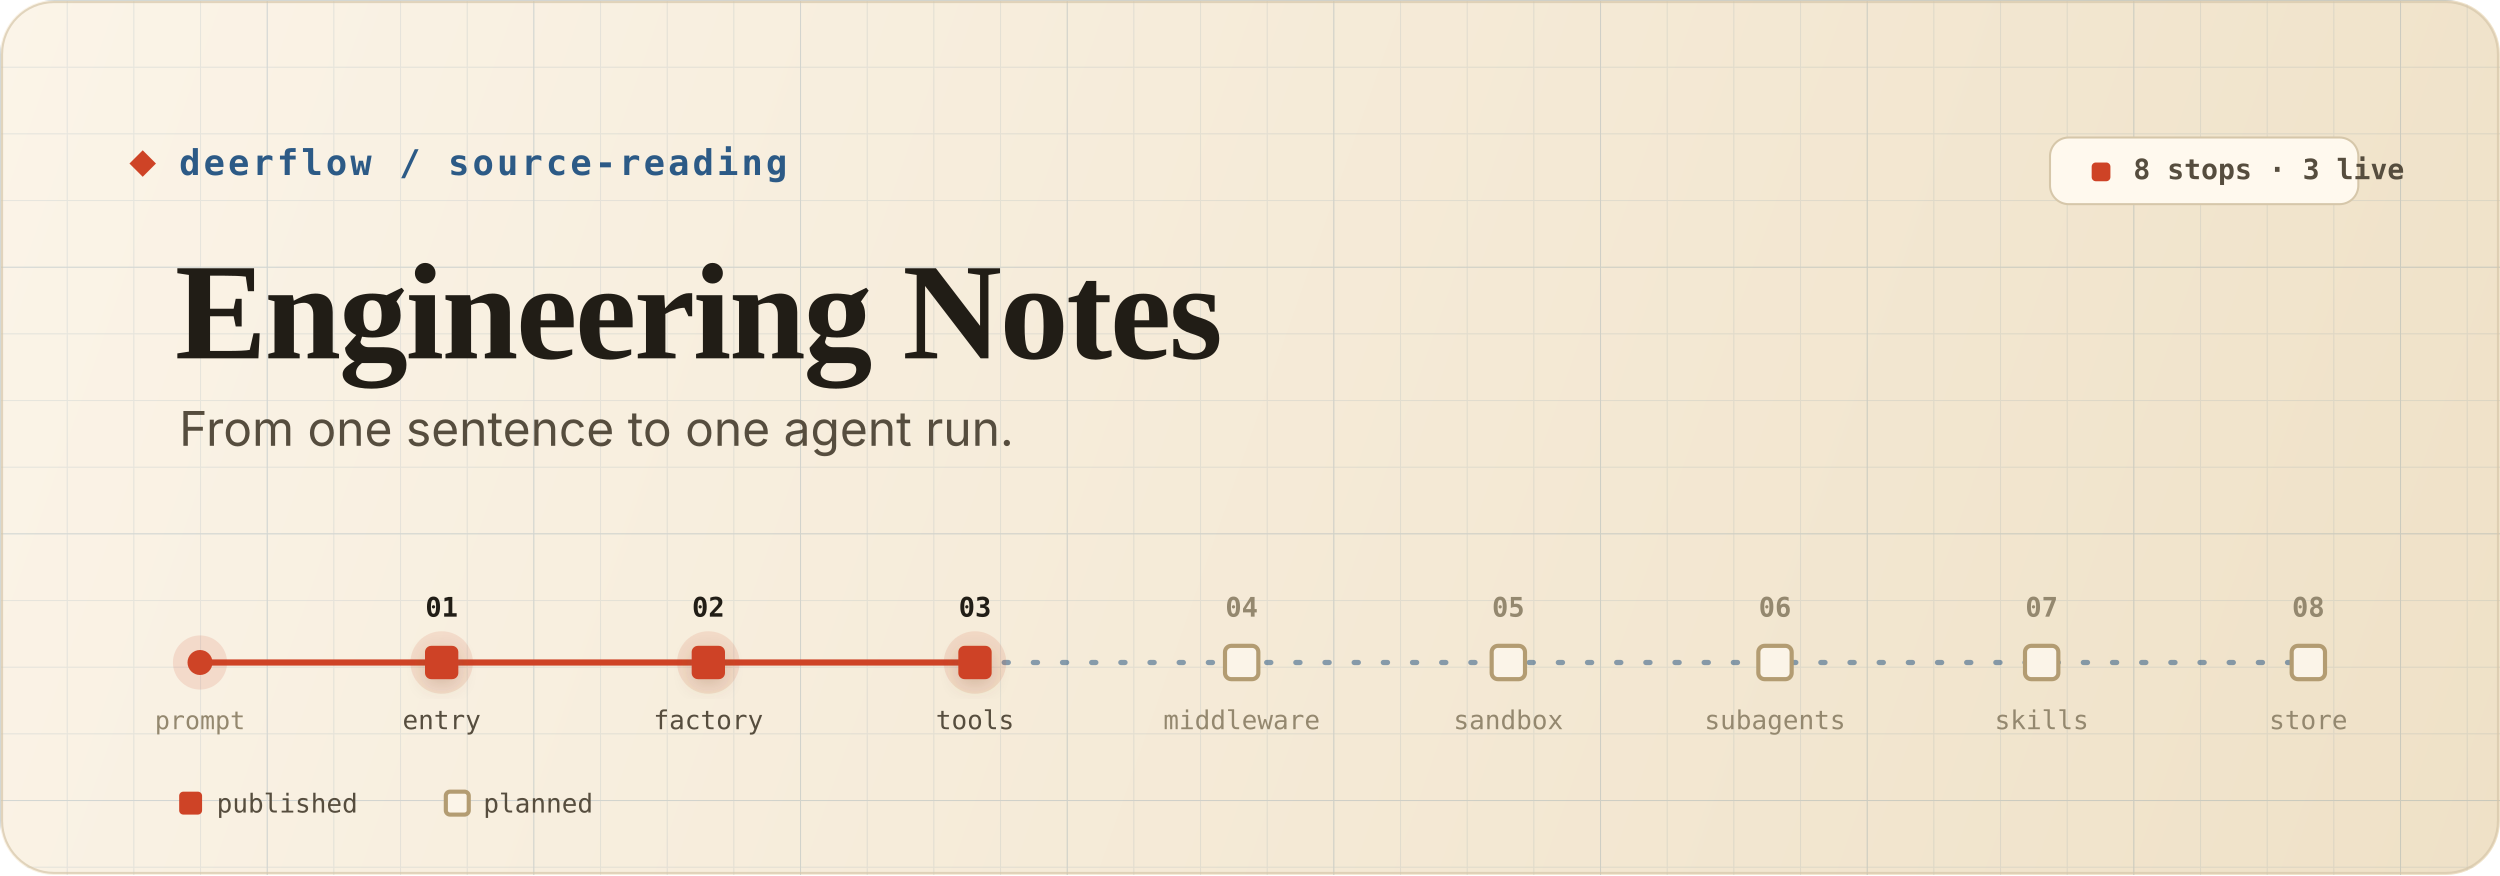
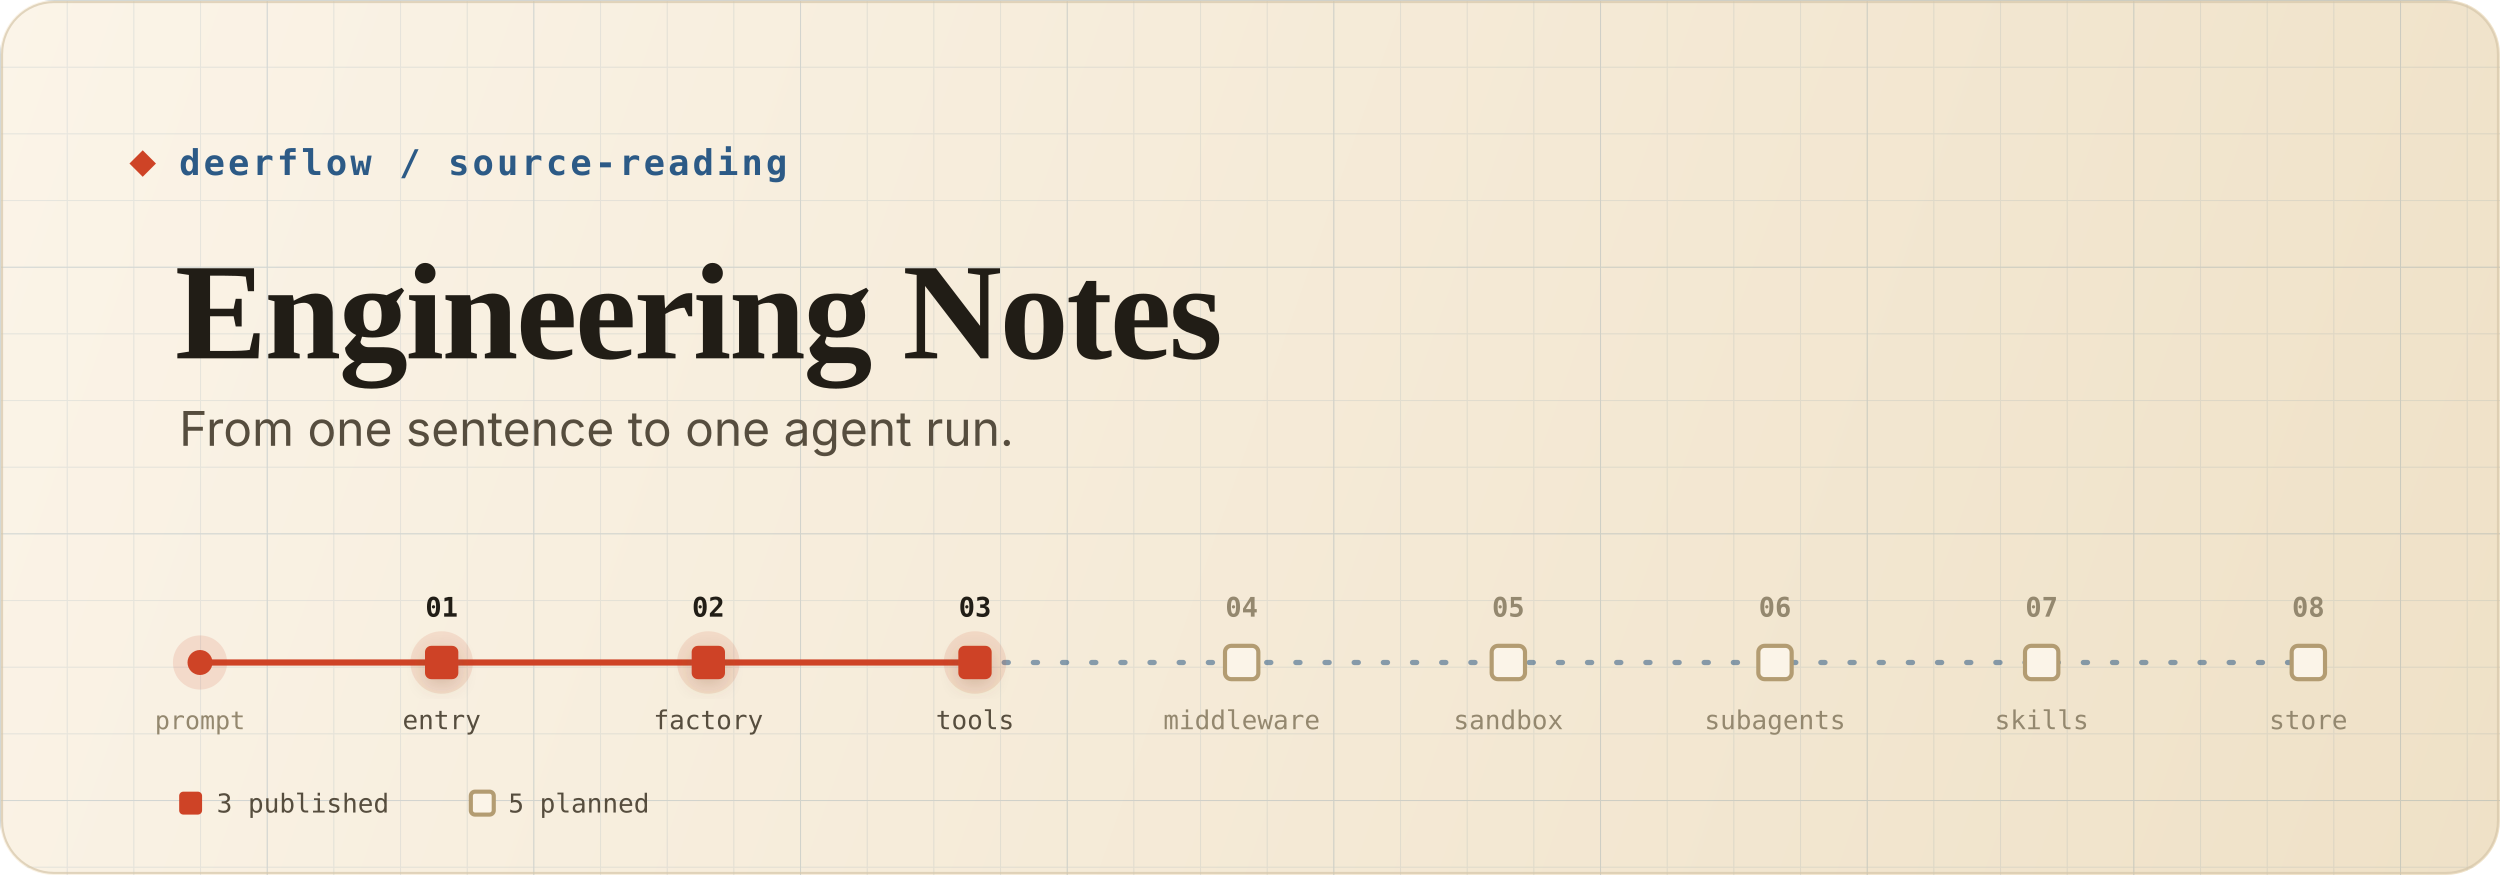
<svg xmlns="http://www.w3.org/2000/svg" width="1200" height="420" viewBox="0 0 1200 420" fill="none" role="img" aria-labelledby="title desc">
  <defs>
    <linearGradient id="paper" x1="0" y1="0" x2="1200" y2="420" gradientUnits="userSpaceOnUse">
      <stop stop-color="#FBF4E8" />
      <stop offset="1" stop-color="#EFE1C7" />
    </linearGradient>
    <pattern id="grid" width="32" height="32" patternUnits="userSpaceOnUse">
      <path d="M 32 0 L 0 0 0 32" stroke="#2C5A86" stroke-opacity=".09" stroke-width="1" />
    </pattern>
    <pattern id="gridMajor" width="128" height="128" patternUnits="userSpaceOnUse">
      <path d="M 128 0 L 0 0 0 128" stroke="#2C5A86" stroke-opacity=".10" stroke-width="1" />
    </pattern>
    <filter id="nodeShadow" x="-60%" y="-60%" width="220%" height="220%">
      <feDropShadow dx="0" dy="3" stdDeviation="4" flood-color="#6B5335" flood-opacity=".22" />
    </filter>
  </defs>
  <rect width="1200" height="420" rx="26" fill="url(#paper)" />
  <rect width="1200" height="420" rx="26" fill="url(#grid)" />
  <rect width="1200" height="420" rx="26" fill="url(#gridMajor)" />
  <rect x="1" y="1" width="1198" height="418" rx="25" fill="none" stroke="#D6C7AA" stroke-opacity=".7" />
  <rect x="64" y="74" width="9" height="9" fill="#CE4326" transform="rotate(45 68.5 78.5)" />
  <text x="86" y="84" fill="#2C5A86" font-family="ui-monospace, SFMono-Regular, Menlo, Consolas, monospace" font-size="17" font-weight="600" letter-spacing="1.5">deerflow / source-reading</text>
  <text x="84" y="172" fill="#211D16" font-family="Georgia, 'Times New Roman', serif" font-size="66" font-weight="700" letter-spacing="-1">Engineering Notes</text>
  <text x="86" y="214" fill="#564D3E" font-family="ui-sans-serif, system-ui, -apple-system, 'Segoe UI', sans-serif" font-size="23">From one sentence to one agent run.</text>
-   <rect x="984" y="66" width="148" height="32" rx="9" fill="#FFF9EE" stroke="#D6C7AA" />
-   <rect x="1004" y="78" width="9" height="9" rx="2" fill="#CE4326" />
-   <text x="1024" y="86" fill="#564D3E" font-family="ui-monospace, SFMono-Regular, Menlo, Consolas, monospace" font-size="13.5" font-weight="600">8 stops · 3 live</text>
  <g>
    <path d="M96 318 H468" stroke="#CE4326" stroke-width="3" stroke-linecap="round" />
    <path d="M468 318 H1108" stroke="#2C5A86" stroke-width="2.5" stroke-linecap="round" stroke-opacity=".55" stroke-dasharray="2 12" />
    <circle cx="96" cy="318" r="13" fill="#CE4326" fill-opacity=".13" />
    <circle cx="96" cy="318" r="6" fill="#CE4326" />
    <text x="96" y="350" text-anchor="middle" fill="#94886F" font-family="ui-monospace, SFMono-Regular, Menlo, Consolas, monospace" font-size="12">prompt</text>
    <g filter="url(#nodeShadow)">
      <rect x="204" y="310" width="16" height="16" rx="3" fill="#CE4326" />
      <rect x="332" y="310" width="16" height="16" rx="3" fill="#CE4326" />
      <rect x="460" y="310" width="16" height="16" rx="3" fill="#CE4326" />
    </g>
    <circle cx="212" cy="318" r="15" fill="#CE4326" fill-opacity=".12" />
    <circle cx="340" cy="318" r="15" fill="#CE4326" fill-opacity=".12" />
    <circle cx="468" cy="318" r="15" fill="#CE4326" fill-opacity=".12" />
    <rect x="588" y="310" width="16" height="16" rx="3" fill="#FBF4E8" stroke="#B39C72" stroke-width="2" />
    <rect x="716" y="310" width="16" height="16" rx="3" fill="#FBF4E8" stroke="#B39C72" stroke-width="2" />
    <rect x="844" y="310" width="16" height="16" rx="3" fill="#FBF4E8" stroke="#B39C72" stroke-width="2" />
    <rect x="972" y="310" width="16" height="16" rx="3" fill="#FBF4E8" stroke="#B39C72" stroke-width="2" />
    <rect x="1100" y="310" width="16" height="16" rx="3" fill="#FBF4E8" stroke="#B39C72" stroke-width="2" />
    <g font-family="ui-monospace, SFMono-Regular, Menlo, Consolas, monospace" font-size="13" font-weight="700" text-anchor="middle">
      <text x="212" y="296" fill="#211D16">01</text>
      <text x="340" y="296" fill="#211D16">02</text>
      <text x="468" y="296" fill="#211D16">03</text>
      <text x="596" y="296" fill="#94886F">04</text>
      <text x="724" y="296" fill="#94886F">05</text>
      <text x="852" y="296" fill="#94886F">06</text>
      <text x="980" y="296" fill="#94886F">07</text>
      <text x="1108" y="296" fill="#94886F">08</text>
    </g>
    <g font-family="ui-monospace, SFMono-Regular, Menlo, Consolas, monospace" font-size="12.5" text-anchor="middle">
      <text x="212" y="350" fill="#564D3E">entry</text>
      <text x="340" y="350" fill="#564D3E">factory</text>
      <text x="468" y="350" fill="#564D3E">tools</text>
      <text x="596" y="350" fill="#94886F">middleware</text>
      <text x="724" y="350" fill="#94886F">sandbox</text>
      <text x="852" y="350" fill="#94886F">subagents</text>
      <text x="980" y="350" fill="#94886F">skills</text>
      <text x="1108" y="350" fill="#94886F">store</text>
    </g>
  </g>
  <g font-family="ui-monospace, SFMono-Regular, Menlo, Consolas, monospace" font-size="12.5">
    <rect x="86" y="380" width="11" height="11" rx="2" fill="#CE4326" />
-     <text x="104" y="390" fill="#564D3E">published</text>
-     <rect x="214" y="380" width="11" height="11" rx="2" fill="#FBF4E8" stroke="#B39C72" stroke-width="2" />
-     <text x="232" y="390" fill="#564D3E">planned</text>
+     <text x="104" y="390" fill="#564D3E">3 published</text>
+     <rect x="226" y="380" width="11" height="11" rx="2" fill="#FBF4E8" stroke="#B39C72" stroke-width="2" />
+     <text x="244" y="390" fill="#564D3E">5 planned</text>
  </g>
</svg>
